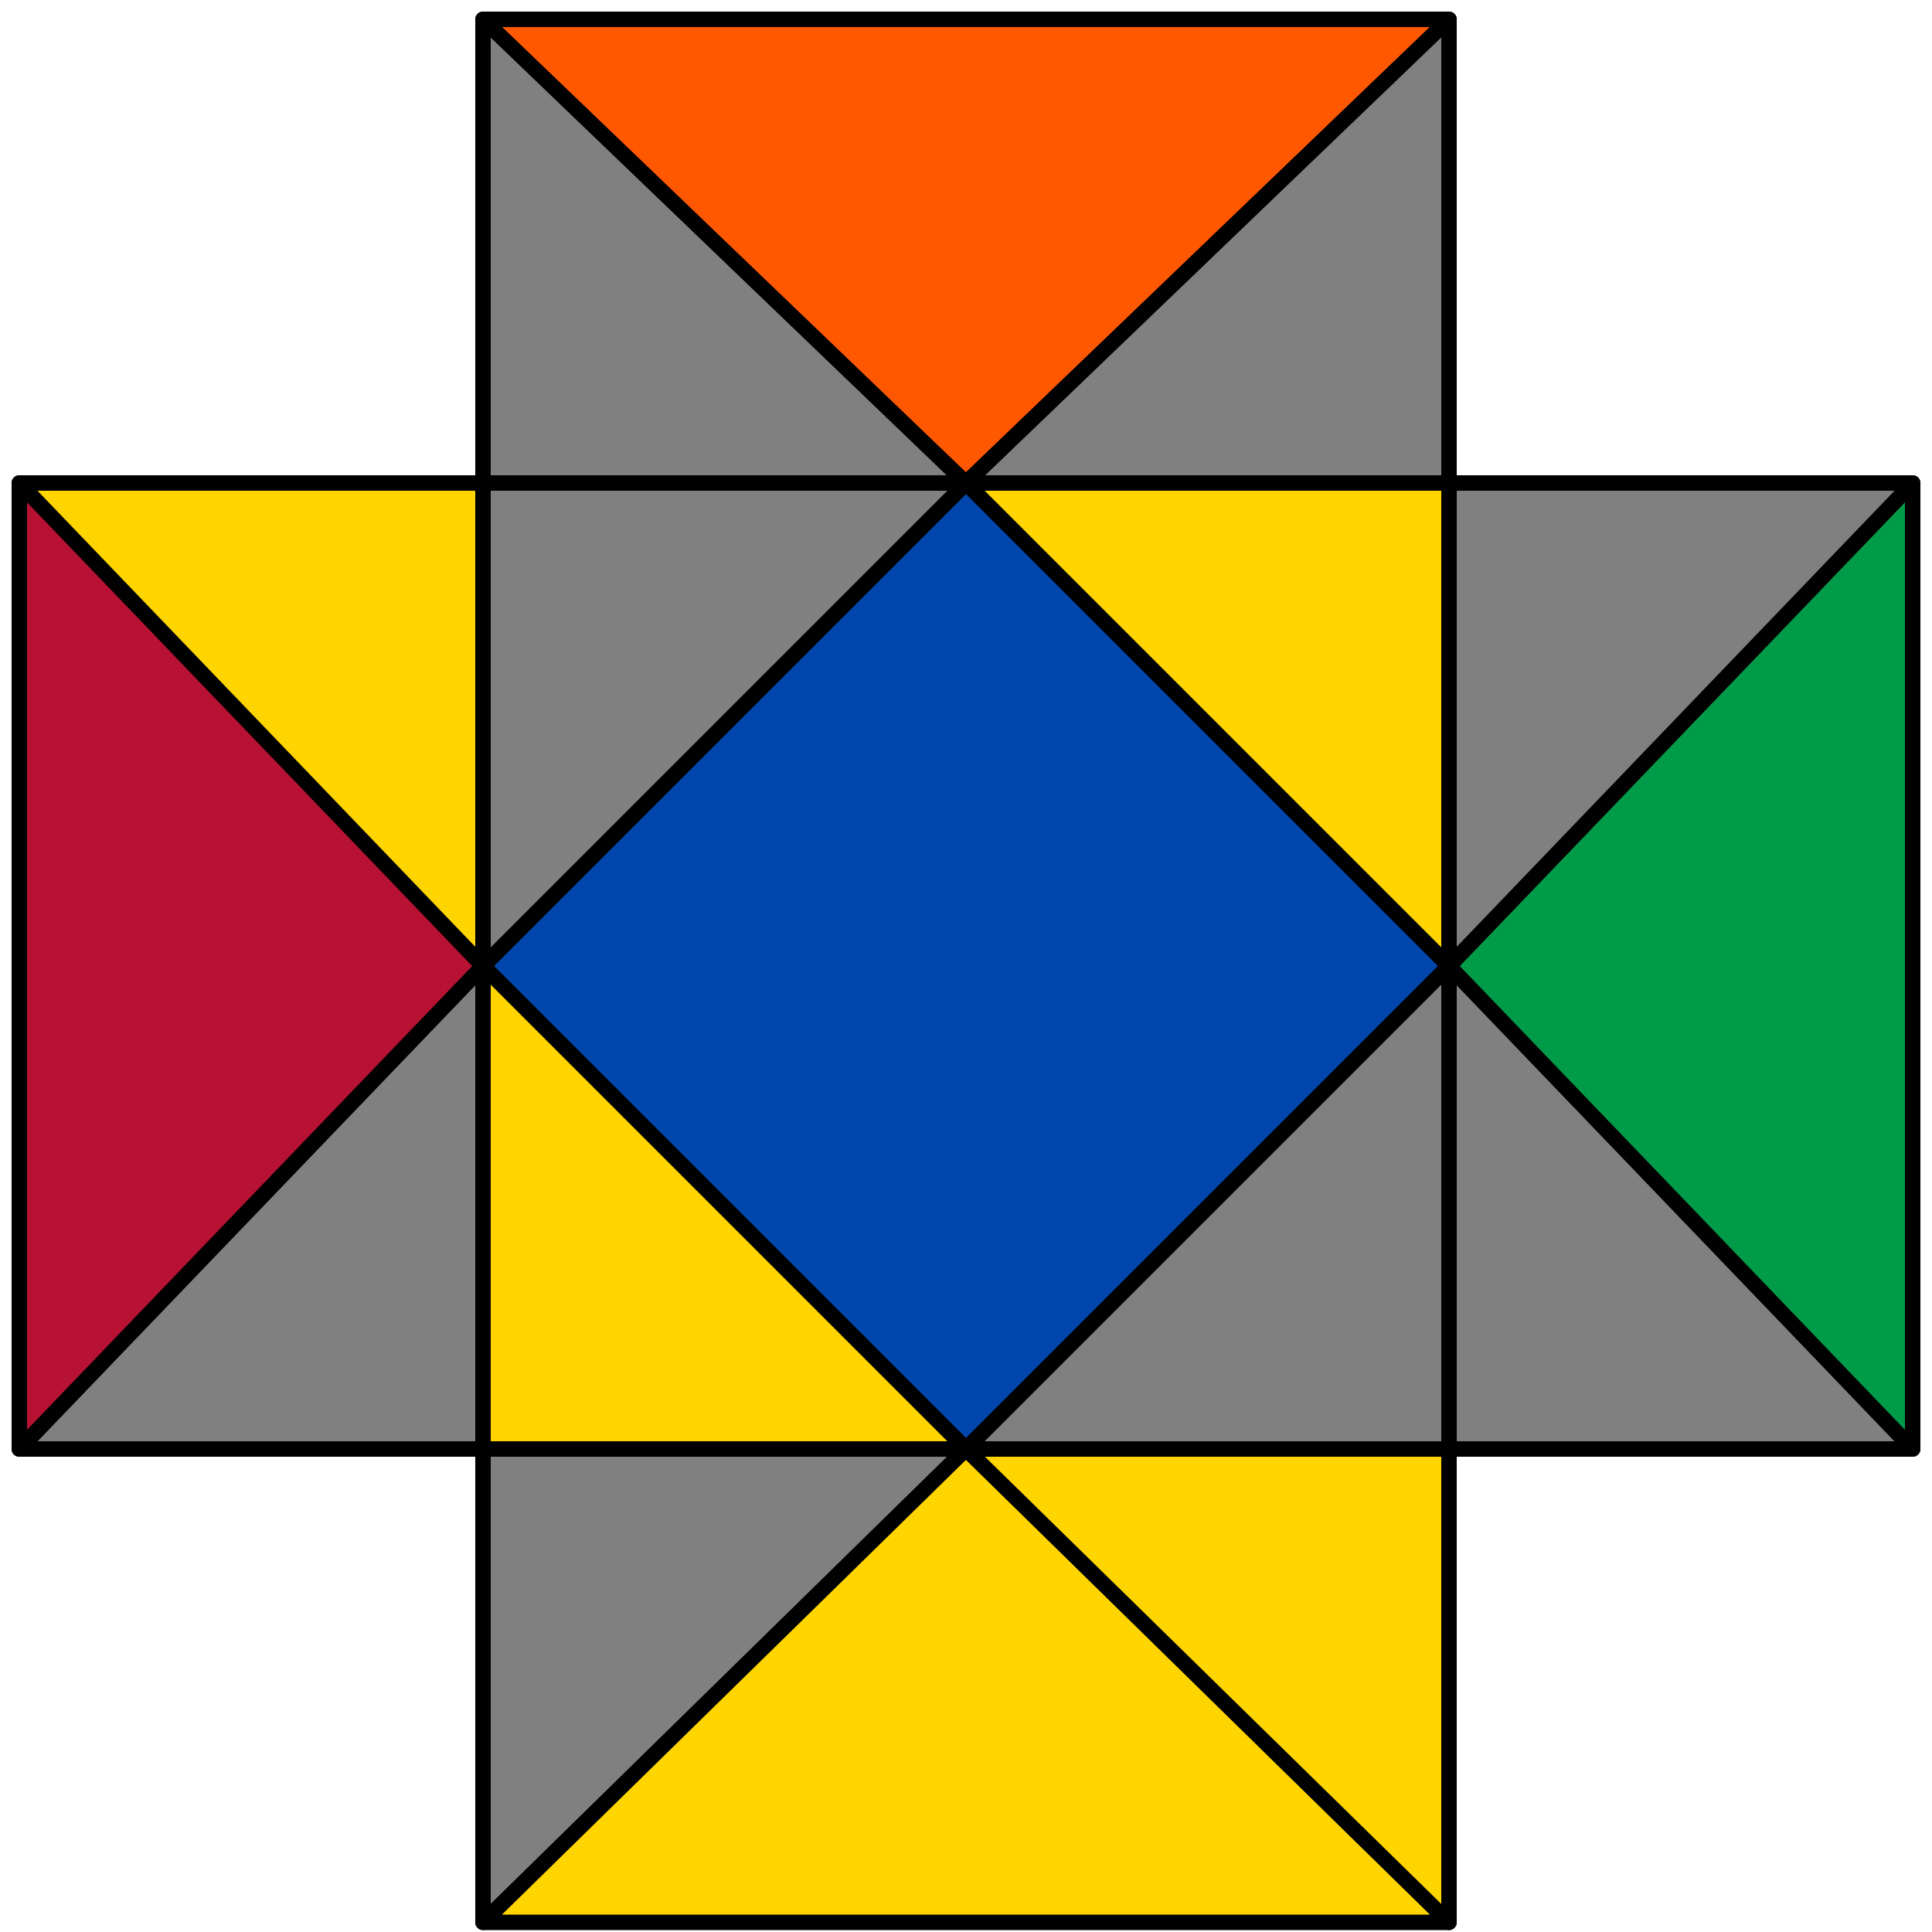
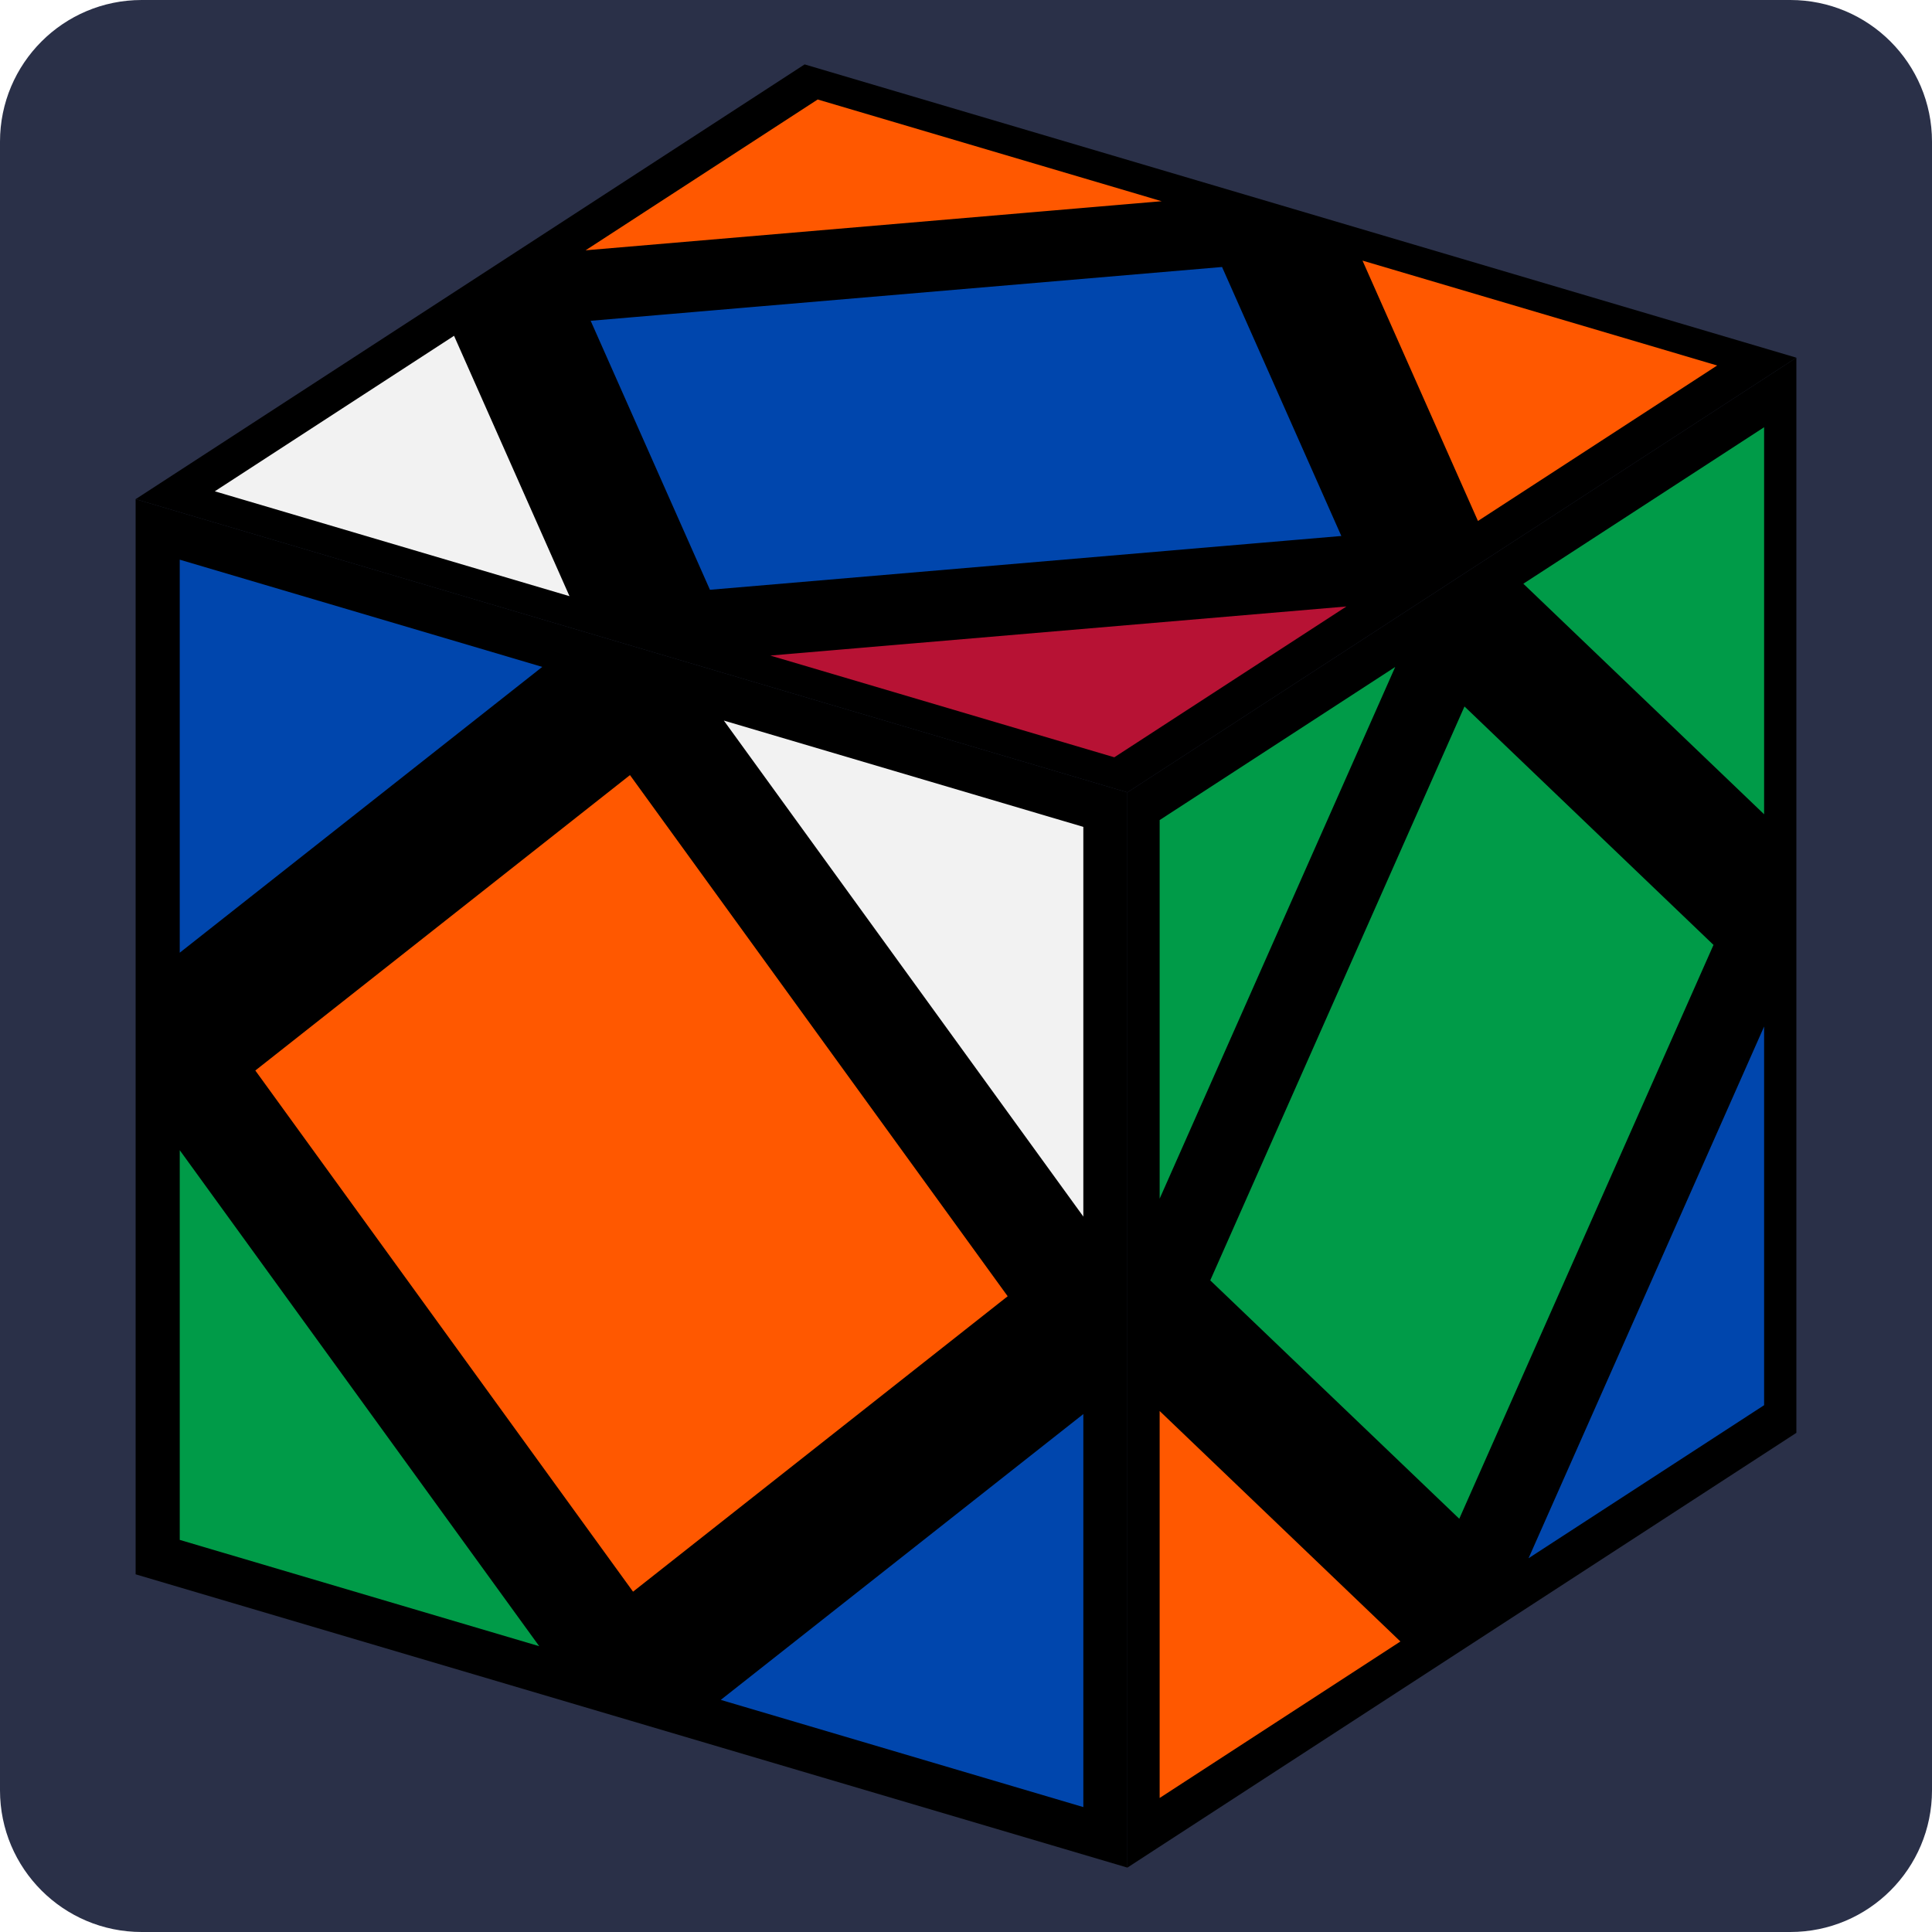
- <svg xmlns="http://www.w3.org/2000/svg" id="svg" viewBox="0 0 1000 1000" stroke="black" stroke-width="8" stroke-linejoin="round">
-   <polygon fill="#0046ad" points="500,250 750,500 500,750 250,500" />
-   <polygon fill="#808080" points="250,250 500,250 250,500" />
-   <polygon fill="#ffd500" points="750,250 500,250 750,500" />
-   <polygon fill="#808080" points="750,500 500,750 750,750" />
-   <polygon fill="#ffd500" points="250,500 500,750 250,750" />
-   <polygon fill="#808080" points="250,750 500,750 250,995" />
-   <polygon fill="#ffd500" points="500,750 750,995 250,995" />
-   <polygon fill="#ffd500" points="750,750 500,750 750,995" />
-   <polygon fill="#808080" points="750,750 750,500 990,750" />
-   <polygon fill="#009b48" points="990,750 990,250 750,500" />
-   <polygon fill="#808080" points="750,250 750,500 990,250" />
-   <polygon fill="#808080" points="250,250 500,250 250,10" />
-   <polygon fill="#ff5800" points="500,250 250,10 750,10" />
-   <polygon fill="#808080" points="750,250 500,250 750,10" />
-   <polygon fill="#808080" points="250,750 250,500 10,750" />
-   <polygon fill="#b71234" points="10,750 10,250 250,500" />
-   <polygon fill="#ffd500" points="250,250 250,500 10,250" />
+ <svg xmlns="http://www.w3.org/2000/svg" viewBox="0 0 300 300" role="img" aria-label="Sarah Adv · Sledge y2 Sledge y' Sledge y' Sledge case, Skewb">
+   <rect x="0" y="0" width="300" height="300" rx="22" fill="#2a3048" />
+   <path d="M278.94 55.54L175.06 123.04L21.06 77.51L124.94 10.00Z" fill="#000000" />
+   <path d="M175.06 290.00L175.06 123.04L21.06 77.51L21.06 244.46Z" fill="#000000" />
+   <path d="M175.06 290.00L175.06 123.04L278.94 55.54L278.94 222.49Z" fill="#000000" />
+   <path d="M126.78 14.14L86.26 40.47L186.83 31.90Z" fill="#ff5800" stroke="#000000" stroke-width="2.4" stroke-linejoin="round" />
+   <path d="M275.13 218.85L275.13 153.73L234.62 245.17Z" fill="#0046ad" stroke="#000000" stroke-width="2.4" stroke-linejoin="round" />
+   <path d="M26.71 240.01L86.77 257.77L26.71 174.90Z" fill="#009b48" stroke="#000000" stroke-width="2.4" stroke-linejoin="round" />
+   <path d="M269.48 56.34L228.97 82.67L209.42 38.58Z" fill="#ff5800" stroke="#000000" stroke-width="2.4" stroke-linejoin="round" />
+   <path d="M275.13 64.13L234.62 90.46L275.13 129.25Z" fill="#009b48" stroke="#000000" stroke-width="2.4" stroke-linejoin="round" />
+   <path d="M210.06 84.28L109.49 92.85L89.94 48.76L190.51 40.19Z" fill="#0046ad" stroke="#000000" stroke-width="2.4" stroke-linejoin="round" />
+   <path d="M186.49 199.10L227.00 107.65L267.51 146.44L227.00 237.88Z" fill="#009b48" stroke="#000000" stroke-width="2.4" stroke-linejoin="round" />
+   <path d="M30.52 76.70L90.58 94.46L71.03 50.37Z" fill="#f2f2f2" stroke="#000000" stroke-width="2.4" stroke-linejoin="round" />
+   <path d="M26.71 85.30L86.77 103.06L26.71 150.41Z" fill="#0046ad" stroke="#000000" stroke-width="2.4" stroke-linejoin="round" />
+   <path d="M178.87 281.40L178.87 216.29L219.38 255.07Z" fill="#ff5800" stroke="#000000" stroke-width="2.4" stroke-linejoin="round" />
+   <path d="M158.12 201.51L98.06 118.64L38.00 166.00L98.06 248.87Z" fill="#ff5800" stroke="#000000" stroke-width="2.4" stroke-linejoin="round" />
+   <path d="M169.42 282.21L169.42 217.10L109.36 264.45Z" fill="#0046ad" stroke="#000000" stroke-width="2.4" stroke-linejoin="round" />
+   <path d="M173.22 118.90L113.17 101.14L213.74 92.57Z" fill="#b71234" stroke="#000000" stroke-width="2.4" stroke-linejoin="round" />
+   <path d="M178.87 126.69L219.38 100.36L178.87 191.80Z" fill="#009b48" stroke="#000000" stroke-width="2.4" stroke-linejoin="round" />
+   <path d="M169.42 127.50L169.42 192.61L109.36 109.74Z" fill="#f2f2f2" stroke="#000000" stroke-width="2.4" stroke-linejoin="round" />
</svg>
